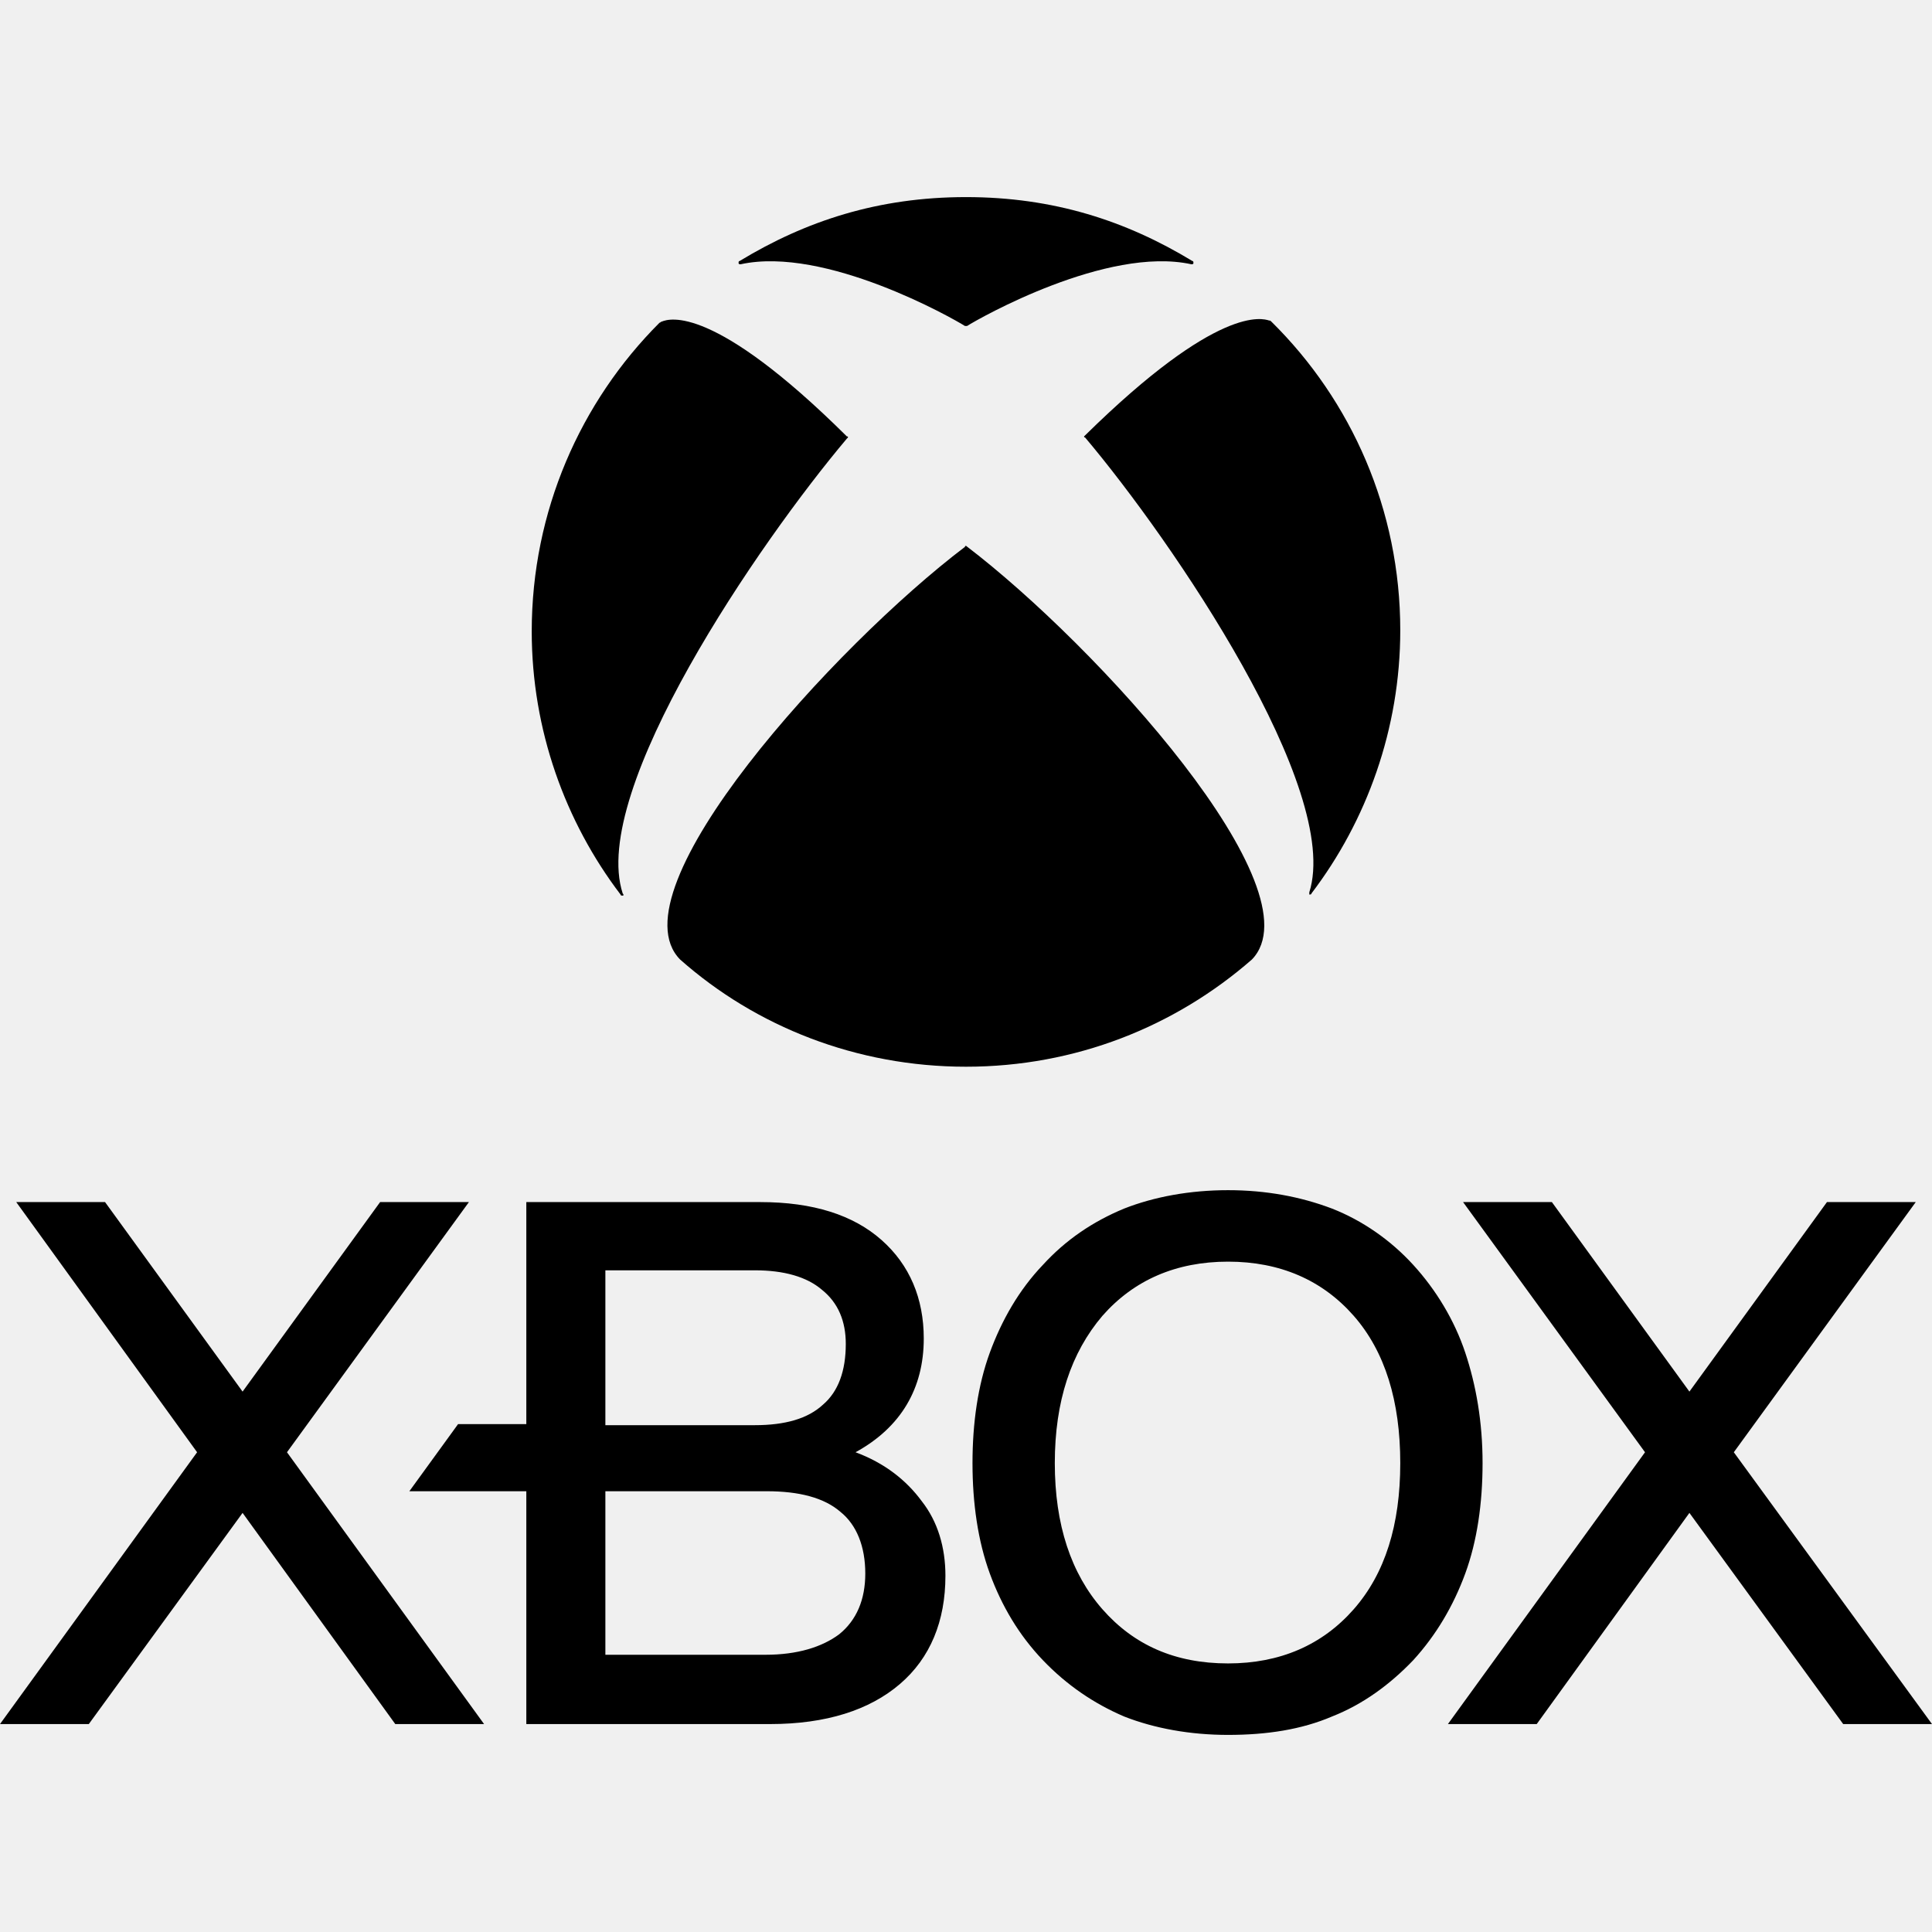
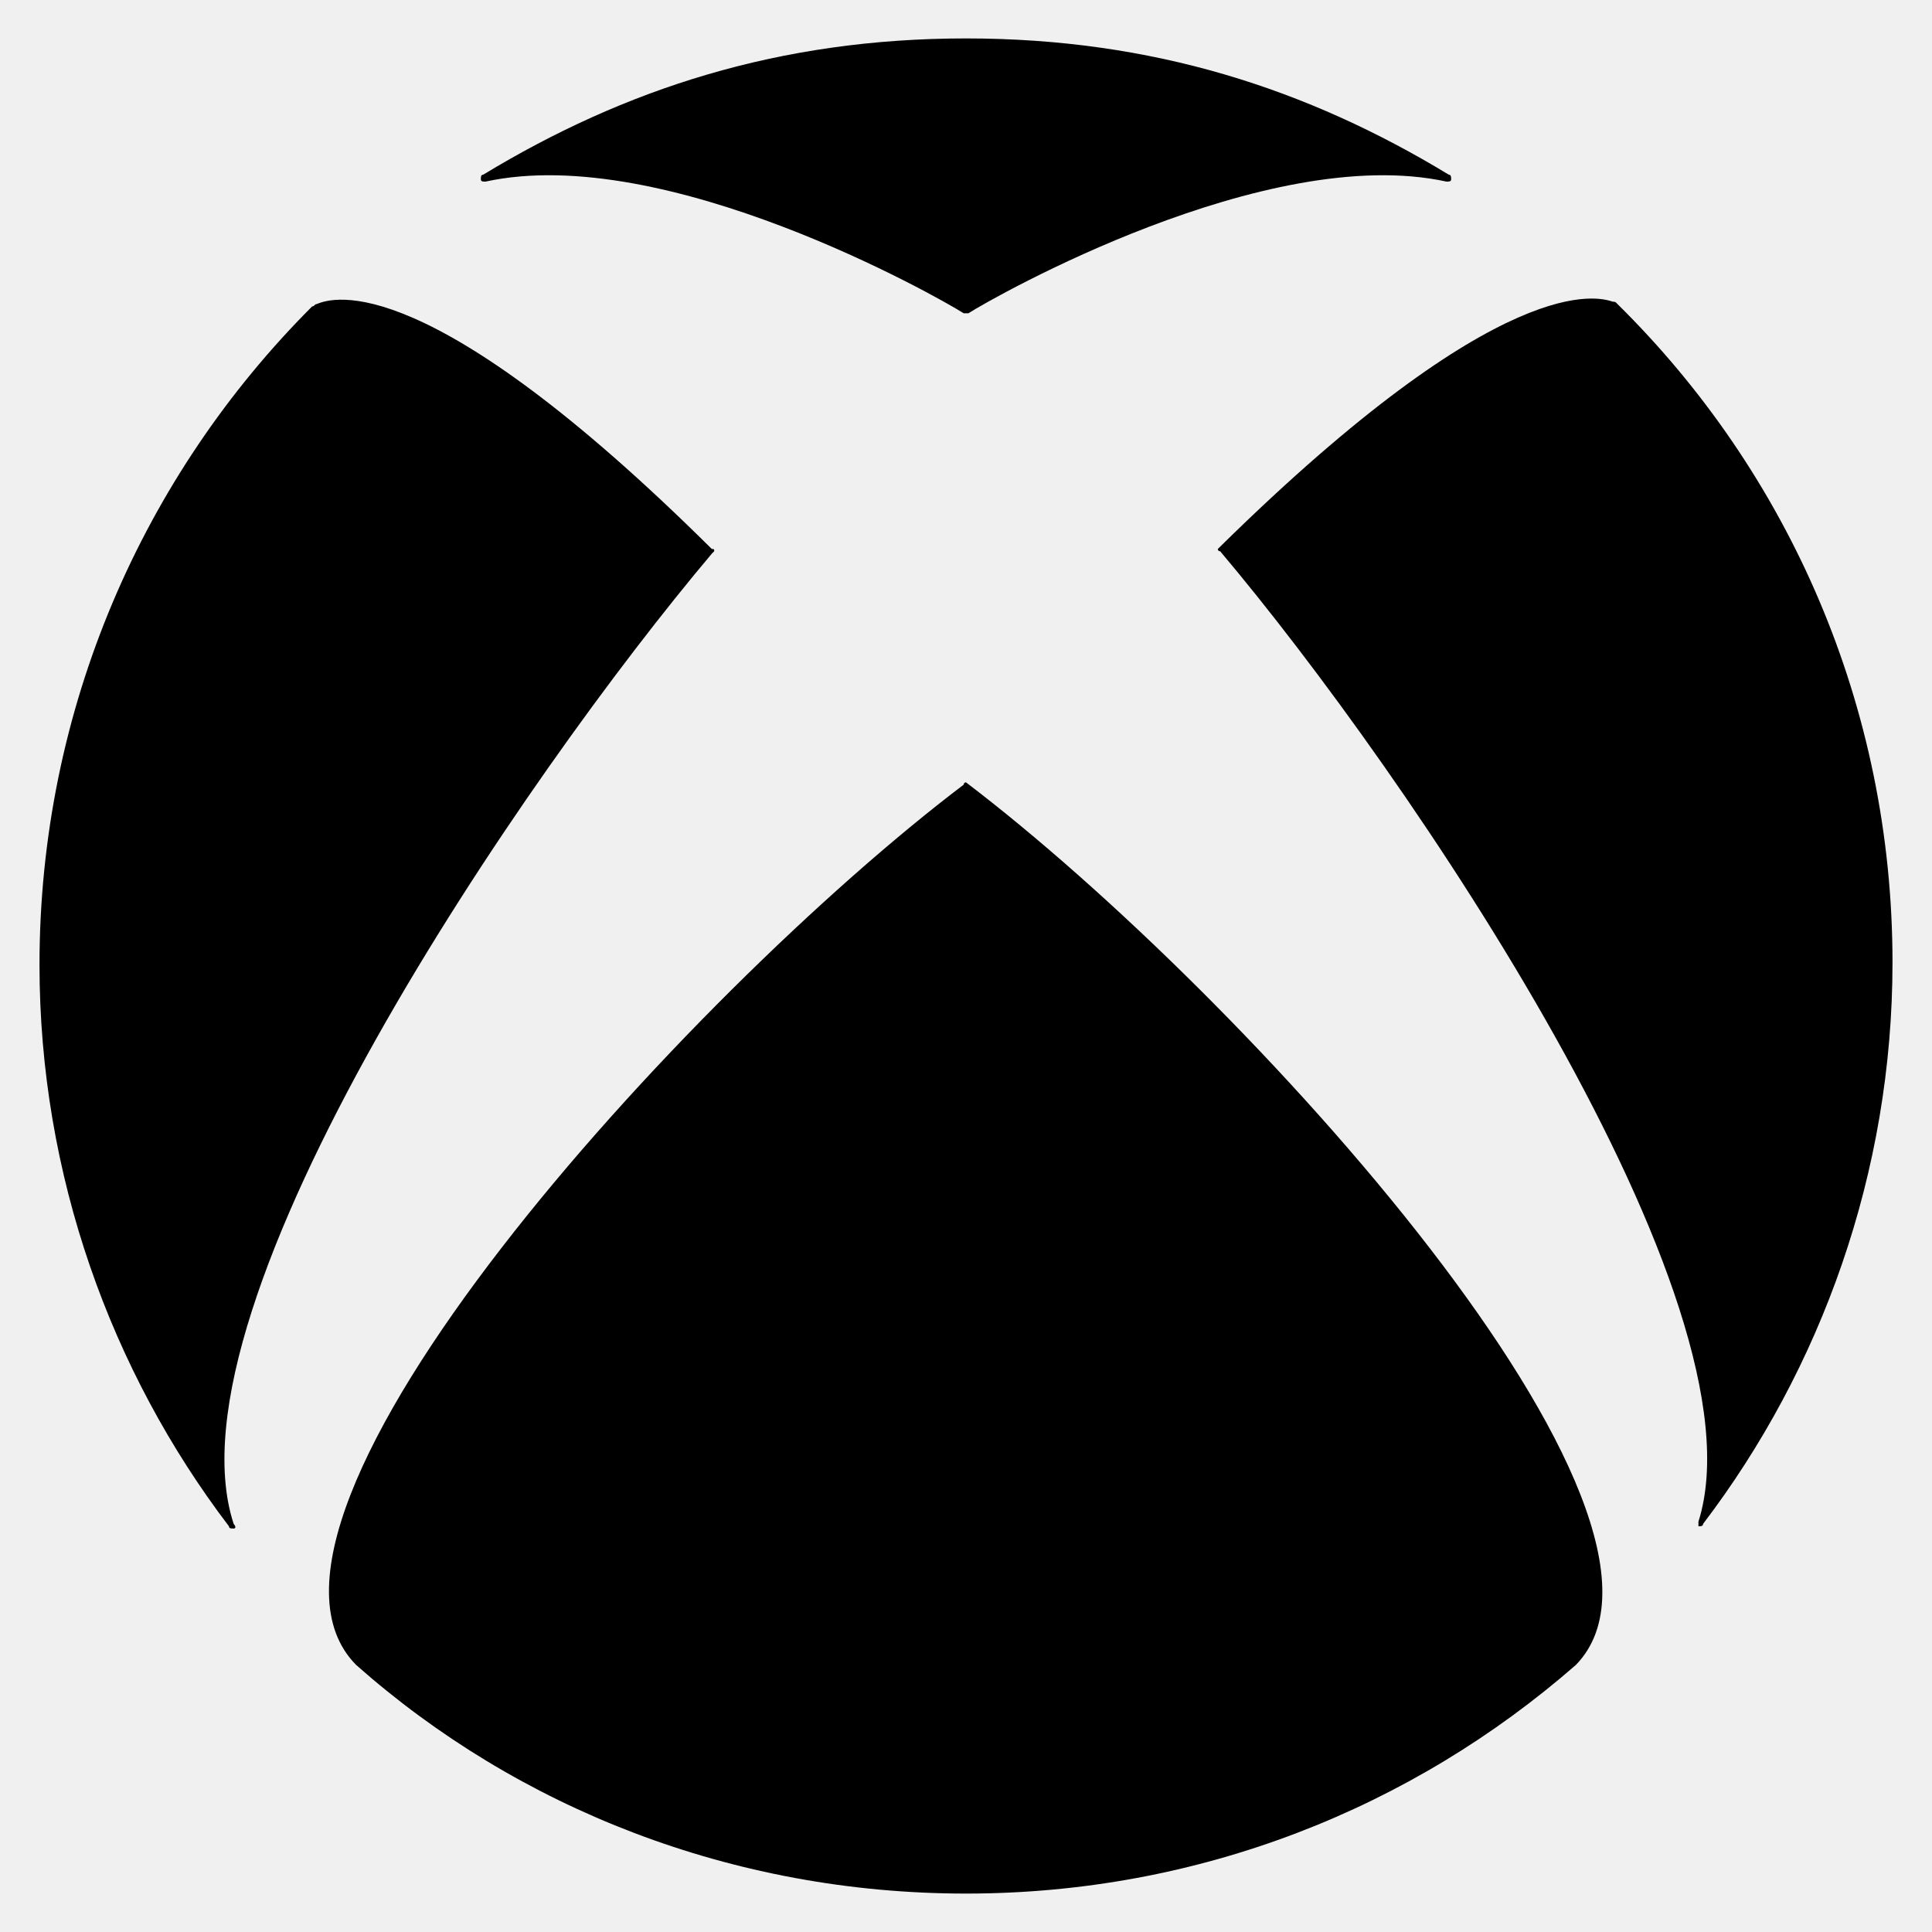
- <svg xmlns="http://www.w3.org/2000/svg" height="26" viewBox="0 0 26 26" width="26">
-   <g transform="matrix(.03643498 0 0 .03643498 -.000001 2.652466)">
-     <path d="m178.8 564H146l-56.4-78-56.8 78H0l72.8-100.4L6 371.2h32.8l50.8 70 50.8-70h32.8L106 463.6zm170.4-54.8c0 16.8-5.6 30.4-16.8 40s-27.2 14.8-48 14.8h-90v-86h-43.2l18-24.8h25.2v-82h86.4c19.6.0 34.4 4.8 44.8 14s15.6 21.6 15.6 36.4c0 18.4-8.4 32.8-25.2 42 10.8 4 18.8 10.4 24.4 18 6 7.6 8.8 17.2 8.8 27.6zm-125.6-55.6h55.2c11.2.0 19.6-2.4 25.2-7.6 5.6-4.8 8.4-12.4 8.4-22.4.0-8.4-2.8-15.2-8.8-20-5.6-4.8-14-7.2-24.8-7.2h-55.2zm96 54.8c0-10-3.2-18-9.2-22.8-6-5.2-15.2-7.6-27.2-7.6h-59.6v60.4h59.2c11.6.0 20.8-2.8 27.2-7.6 6.4-5.2 9.6-12.8 9.6-22.4zm228-40.8c0 14.8-2 28.8-6.4 40.8s-10.8 22.8-19.2 32c-8.8 9.2-18.8 16.4-30 20.8-11.2 4.8-24 6.8-38.4 6.8-14 0-27.2-2.4-38.4-6.8-11.2-4.8-21.2-11.6-30-20.8s-15.2-20-19.6-32-6.4-26-6.4-40.8 2-28.8 6.4-40.8 10.8-23.2 19.6-32.4c8.4-9.2 18.4-16 30-20.8 11.2-4.4 24.4-6.8 38.4-6.8s26.8 2.4 38.4 6.8c11.2 4.4 21.6 11.6 30 20.8s15.2 20.4 19.2 32.4 6.4 25.6 6.4 40.8zm-158 0c0 22.8 6 40.8 17.6 54s26.8 20 46.4 20c19.2.0 34.8-6.8 46.4-20s17.2-31.2 17.2-54-5.6-41.2-17.2-54.4-27.2-20-46.4-20-34.8 6.8-46.4 20c-11.6 13.6-17.6 31.6-17.6 54.4zm250.8-4 67.2-92.4h-32.8l-50.8 70-50.8-70h-32.8l67.2 92.4L534.8 564h32.8l56.4-78 56.8 78h32.8z" />
-     <path d="m356.8 128.8s.4.0.0.0c48.4 36.8 130.4 127.2 105.6 152.8-28.4 24.8-65.2 39.6-105.6 39.6s-77.6-14.8-105.6-39.6c-25.2-25.6 57.2-116 105.2-152.4.0-.4.4-.4.4-.4zm83.6-105.2c-24.4-14.8-51.2-23.6-83.6-23.6s-59.2 8.8-83.6 23.6c-.4.0-.4.4-.4.8s.4.4.8.4c31.2-6.8 78.4 20 82.8 22.8h.4.4c4.4-2.8 51.6-29.6 82.8-22.8.4.0.8.0.8-.4s0-.8-.4-.8zM244.4 46c-.4.0-.4.4-.8.4-29.2 29.2-47.2 69.6-47.2 114 0 36.4 12.4 70.4 32.8 97.2.0.4.4.4.8.4s.4-.4.0-.8c-12.4-38 50.4-129.6 82.8-168l.4-.4c0-.4.0-.4-.4-.4-49.2-48.8-65.6-43.6-68.4-42.4zm156.4 42-.4.4s0 .4.4.4c32.4 38.4 94.8 130 82.8 168v.8c.4.0.8.0.8-.4 20.4-26.8 32.8-60.8 32.8-97.2.0-44.4-18-84.8-47.6-114-.4-.4-.4-.4-.8-.4-2.4-.8-18.8-6-68 42.4z" />
+ <svg xmlns="http://www.w3.org/2000/svg" width="18" height="18" viewBox="0 0 18 18" fill="none">
+   <g clip-path="url(#clip0_4_70)">
+     <path d="M9 7.289C11.605 9.269 16.017 14.134 14.683 15.511c-1.528 1.335-3.509 2.131-5.683 2.131C6.826 17.642 4.824 16.846 3.317 15.511 1.961 14.134 6.395 9.269 8.979 7.31 8.979 7.289 9 7.289 9 7.289zM13.499 1.628C12.186.831 10.744.358 9.0.358c-1.744.0-3.186.474-4.499 1.27C4.48 1.628 4.48 1.649 4.48 1.671 4.48 1.692 4.501 1.692 4.523 1.692 6.202 1.326 8.742 2.768 8.979 2.919H9 9.022C9.258 2.768 11.798 1.326 13.477 1.692 13.499 1.692 13.52 1.692 13.52 1.671c0-.022.0-.043-.022-.043zM2.951 2.833C2.93 2.833 2.93 2.855 2.908 2.855 1.337 4.426.368 6.6.368 8.989c0 1.959.667 3.788 1.765 5.231C2.133 14.241 2.155 14.241 2.177 14.241 2.198 14.241 2.198 14.22 2.177 14.198c-.667-2.045 2.712-6.974 4.456-9.041L6.654 5.136C6.654 5.115 6.654 5.115 6.632 5.115 3.985 2.489 3.102 2.768 2.951 2.833zM11.368 5.093 11.346 5.115S11.346 5.136 11.368 5.136c1.744 2.066 5.101 6.996 4.456 9.041V14.22C15.845 14.22 15.867 14.22 15.867 14.198c1.098-1.442 1.765-3.272 1.765-5.231C17.632 6.578 16.663 4.404 15.07 2.833 15.049 2.811 15.049 2.811 15.027 2.811 14.898 2.768 14.015 2.489 11.368 5.093z" fill="#000" />
  </g>
+   <defs>
+     <clipPath id="clip0_4_70">
+       <rect width="18" height="18" fill="#fff" />
+     </clipPath>
+   </defs>
</svg>
